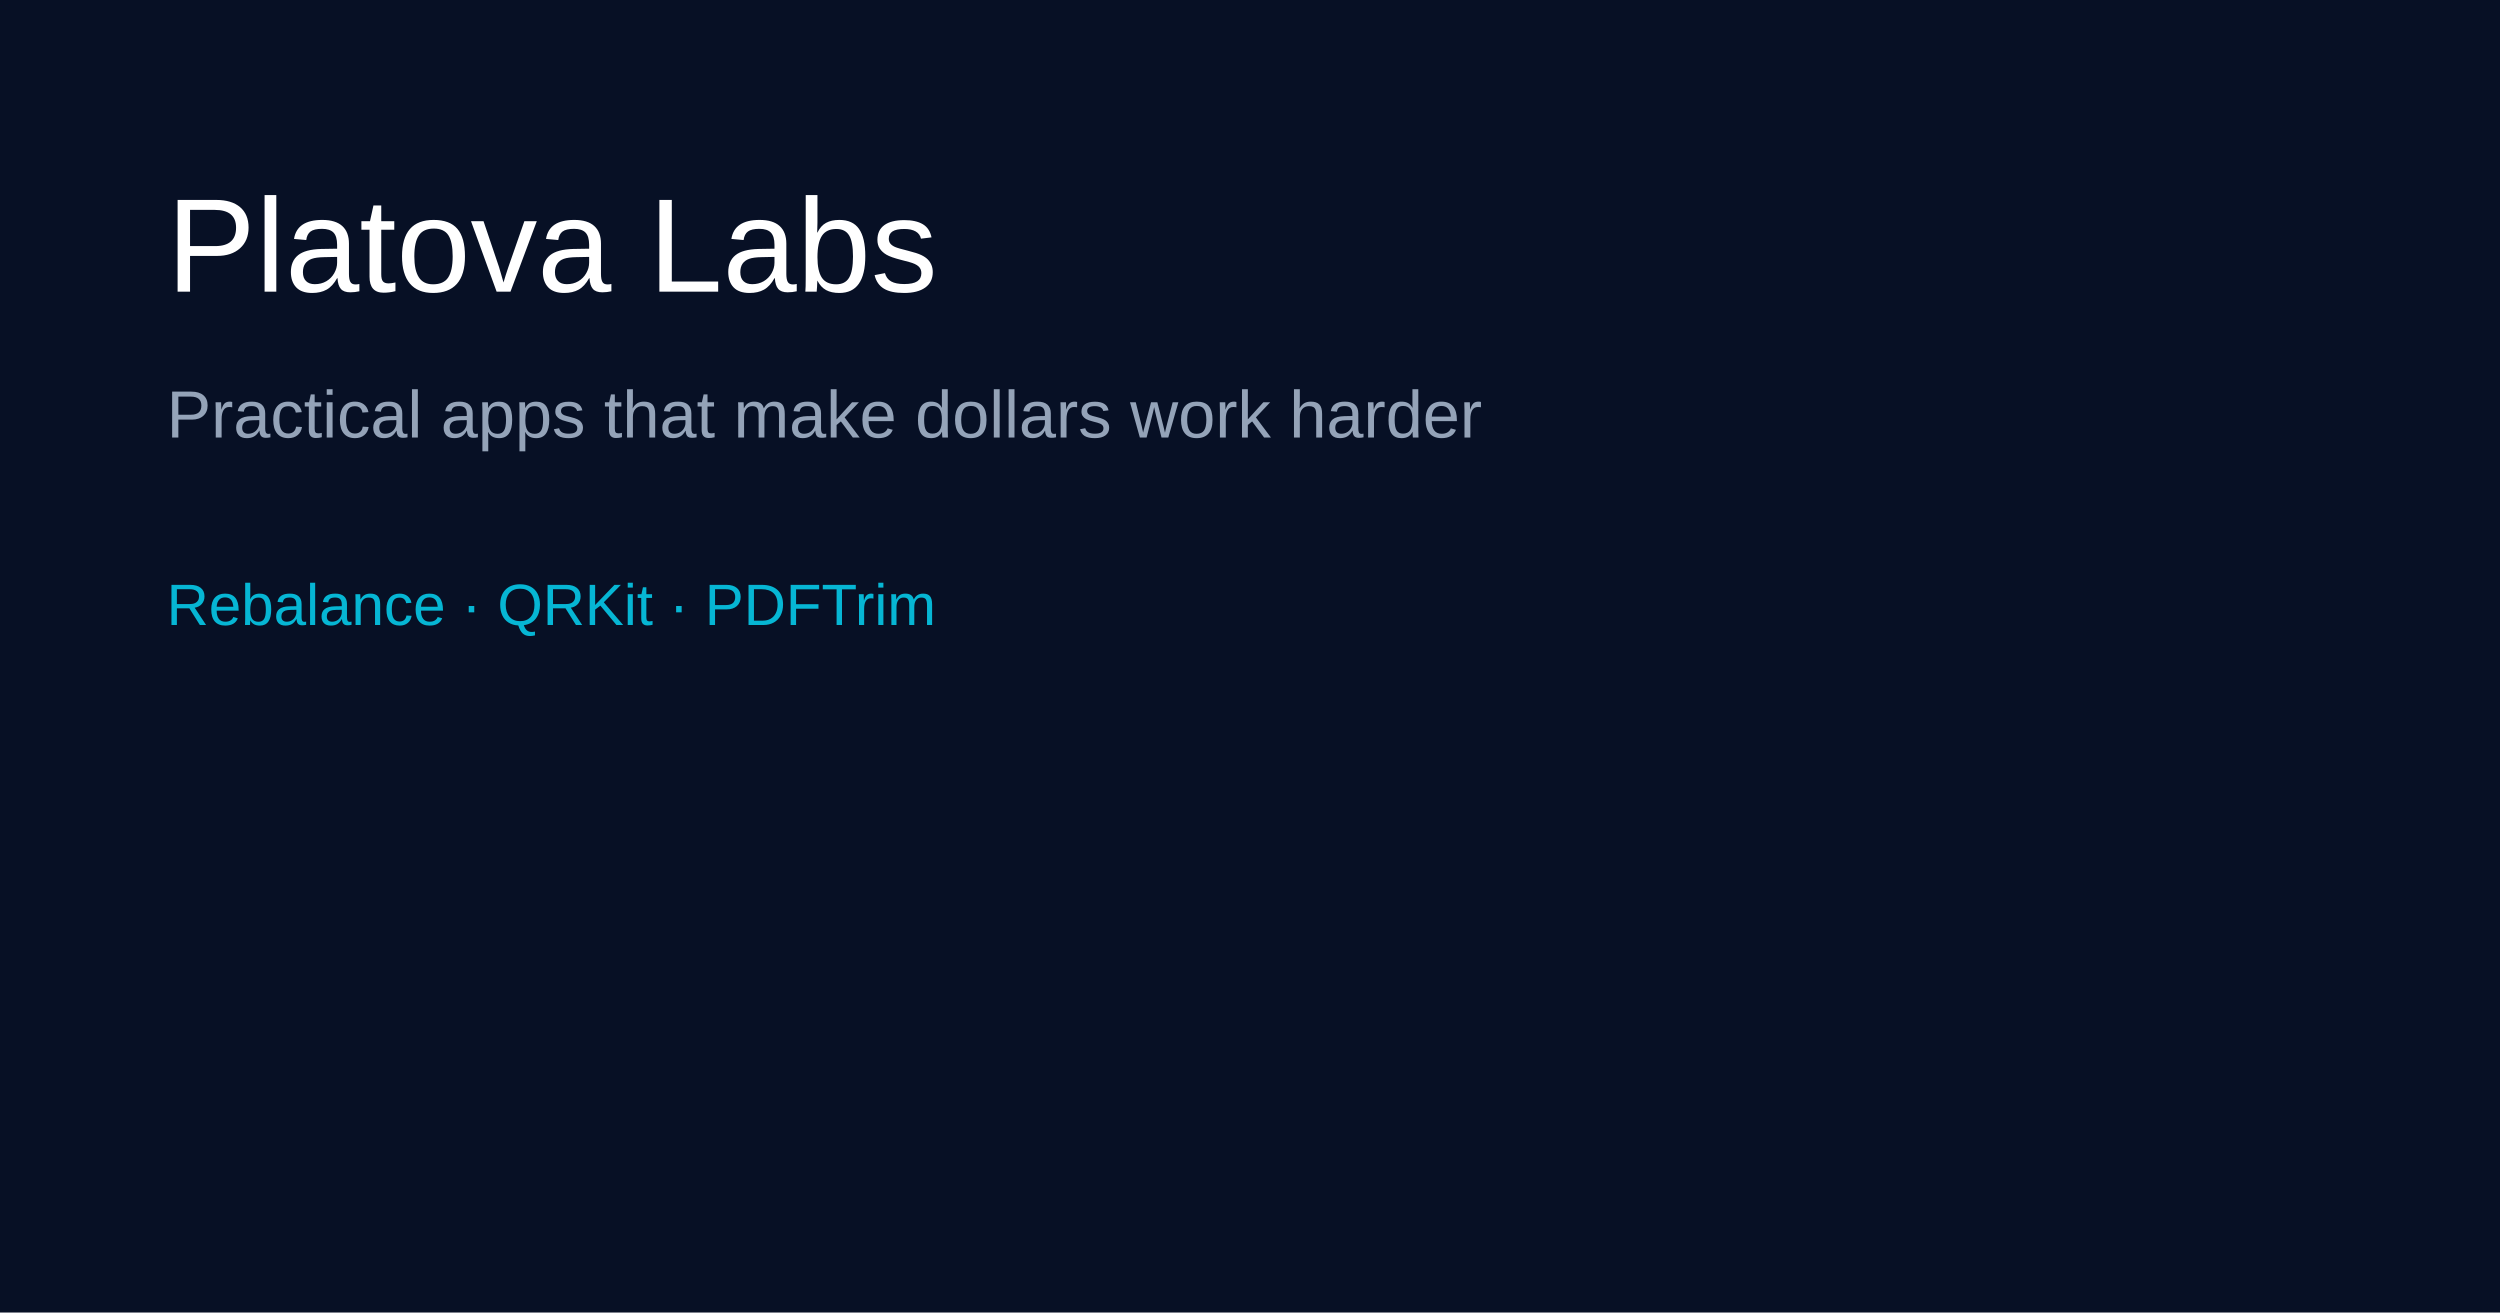
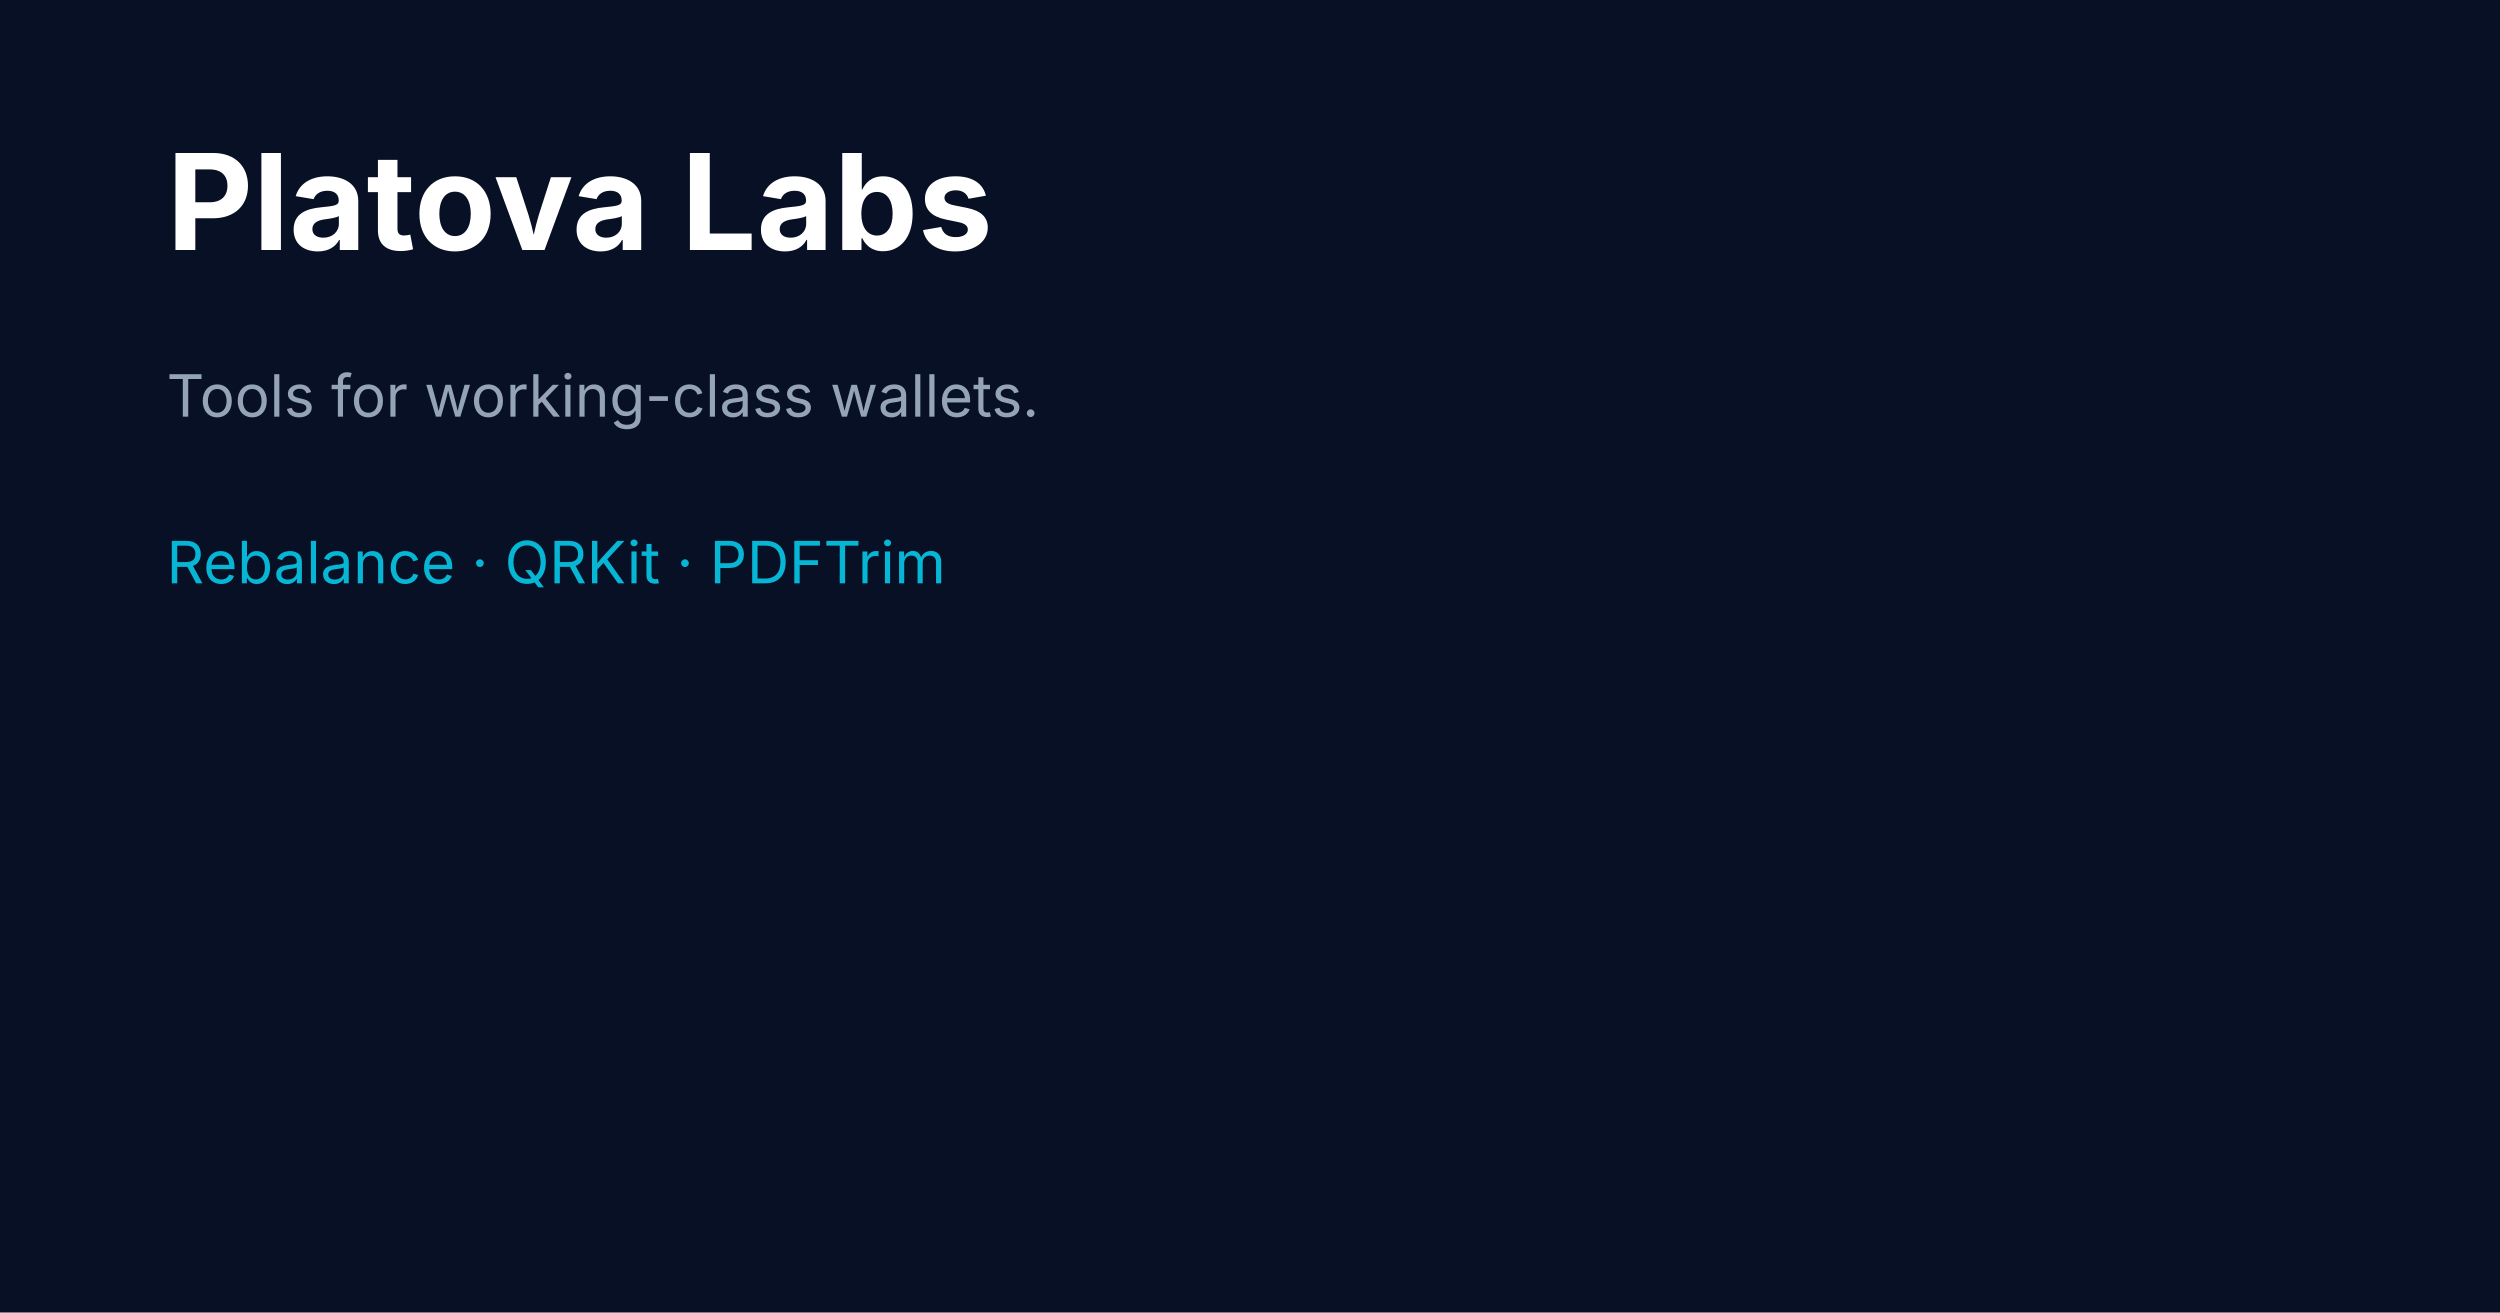
- <svg xmlns="http://www.w3.org/2000/svg" width="1200" height="630" viewBox="0 0 1200 630">
+ <svg xmlns="http://www.w3.org/2000/svg" width="1200" height="630" viewBox="0 0 1200 630" role="img" aria-label="Platova Labs Open Graph image">
  <rect width="1200" height="630" fill="#071025" />
-   <text x="80" y="140" fill="#ffffff" font-family="Arial, Helvetica, sans-serif" font-size="64">Platova Labs</text>
-   <text x="80" y="210" fill="#94a3b8" font-family="Arial, Helvetica, sans-serif" font-size="32">Practical apps that make dollars work harder</text>
-   <text x="80" y="300" fill="#06b6d4" font-family="Arial, Helvetica, sans-serif" font-size="28">Rebalance · QRKit · PDFTrim</text>
+   <g transform="translate(80,120)">
+     <text x="0" y="0" fill="#ffffff" font-family="Inter, Arial, Helvetica, sans-serif" font-size="64" font-weight="700">Platova Labs</text>
+     <text x="0" y="80" fill="#94a3b8" font-family="Inter, Arial, Helvetica, sans-serif" font-size="28">Tools for working-class wallets.</text>
+     <g transform="translate(0,160)">
+       <text x="0" y="0" fill="#06b6d4" font-family="Inter, Arial, Helvetica, sans-serif" font-size="28">Rebalance · QRKit · PDFTrim</text>
+     </g>
+   </g>
</svg>
